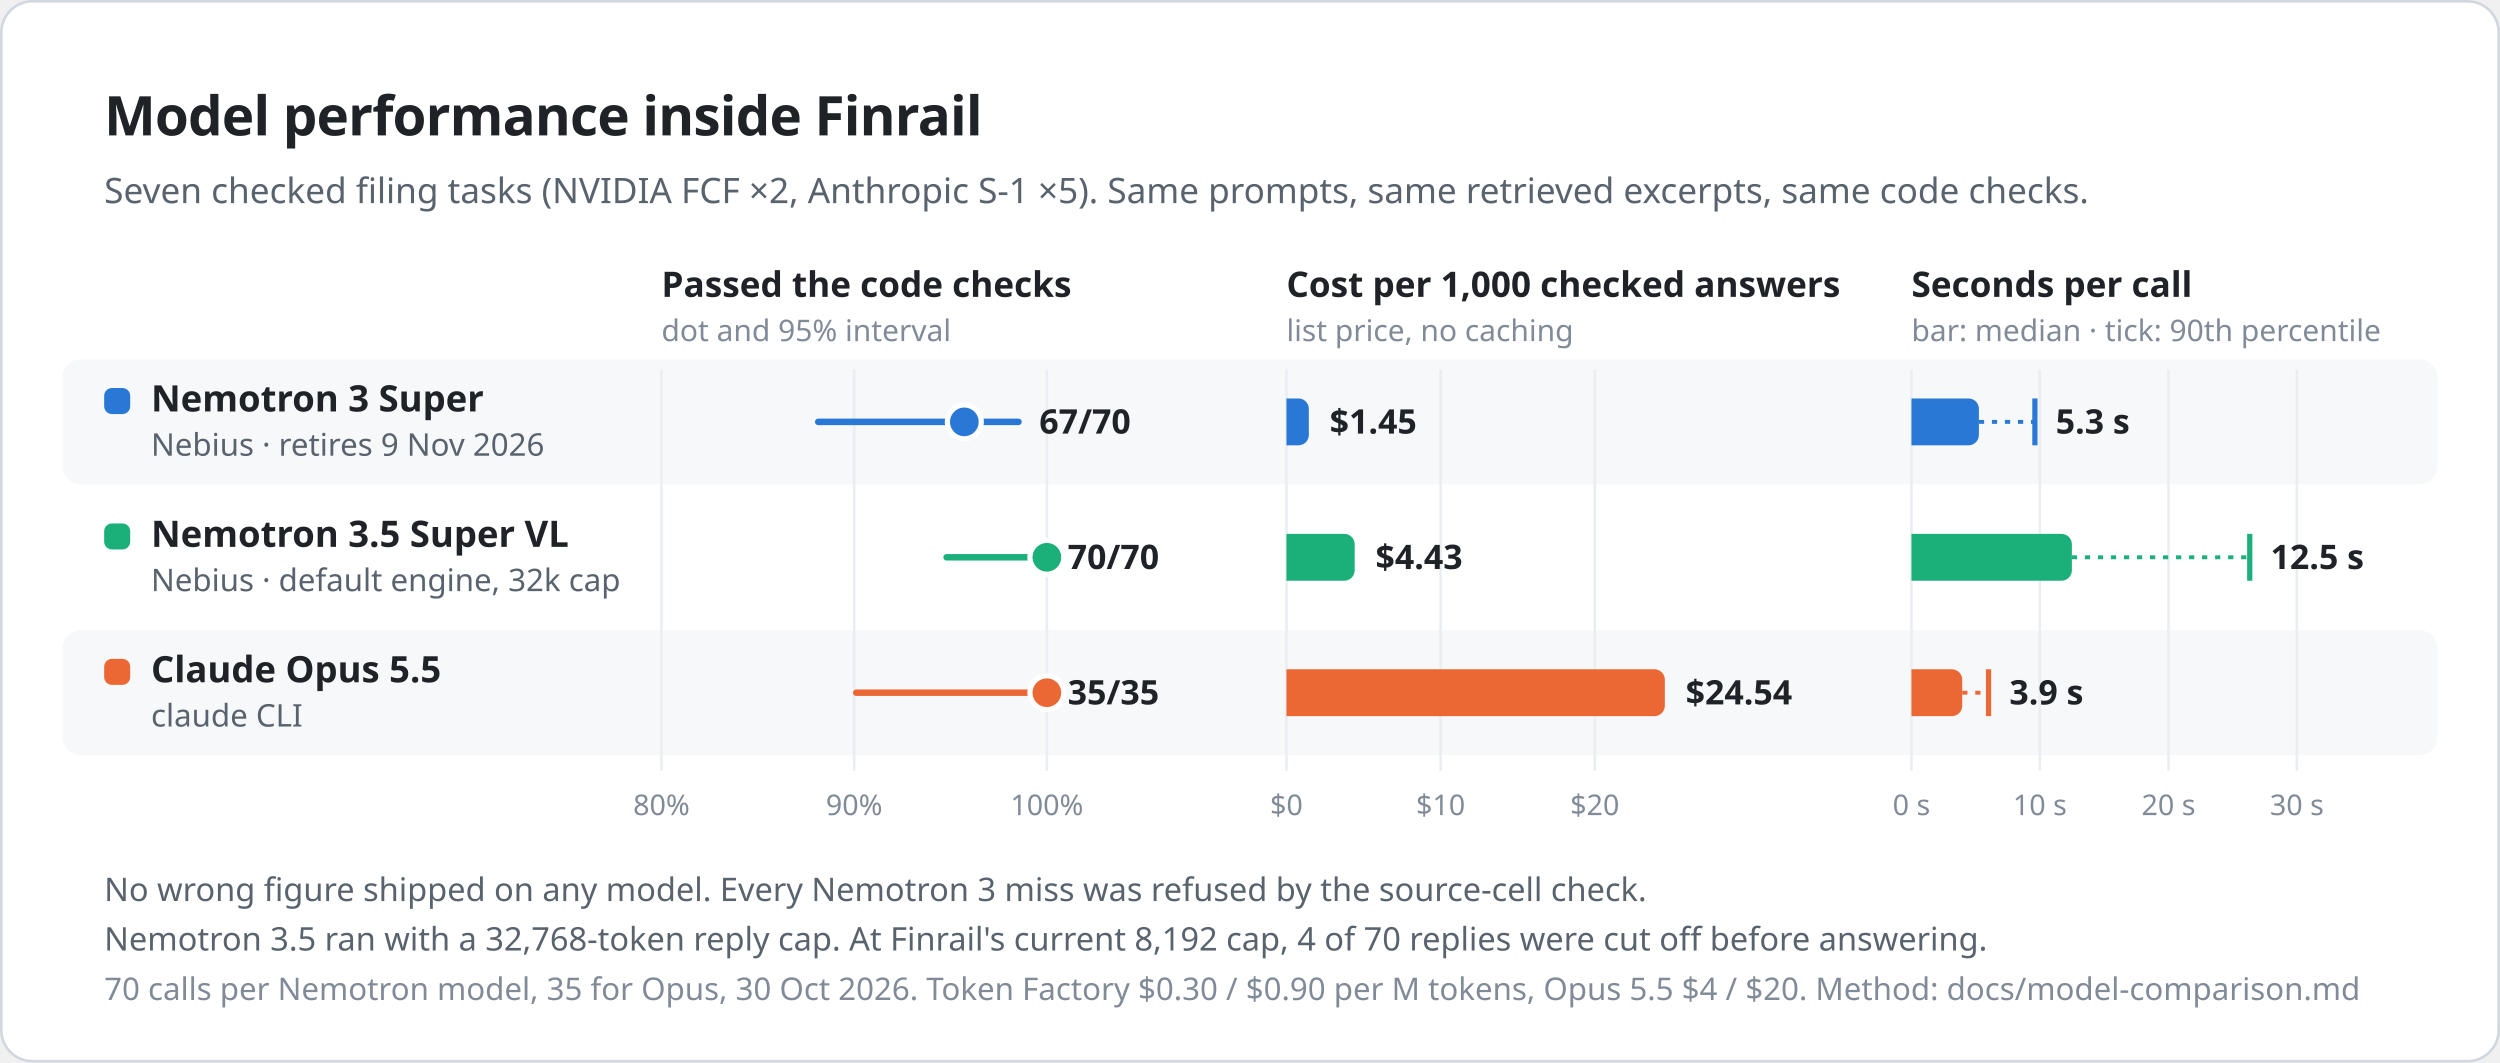
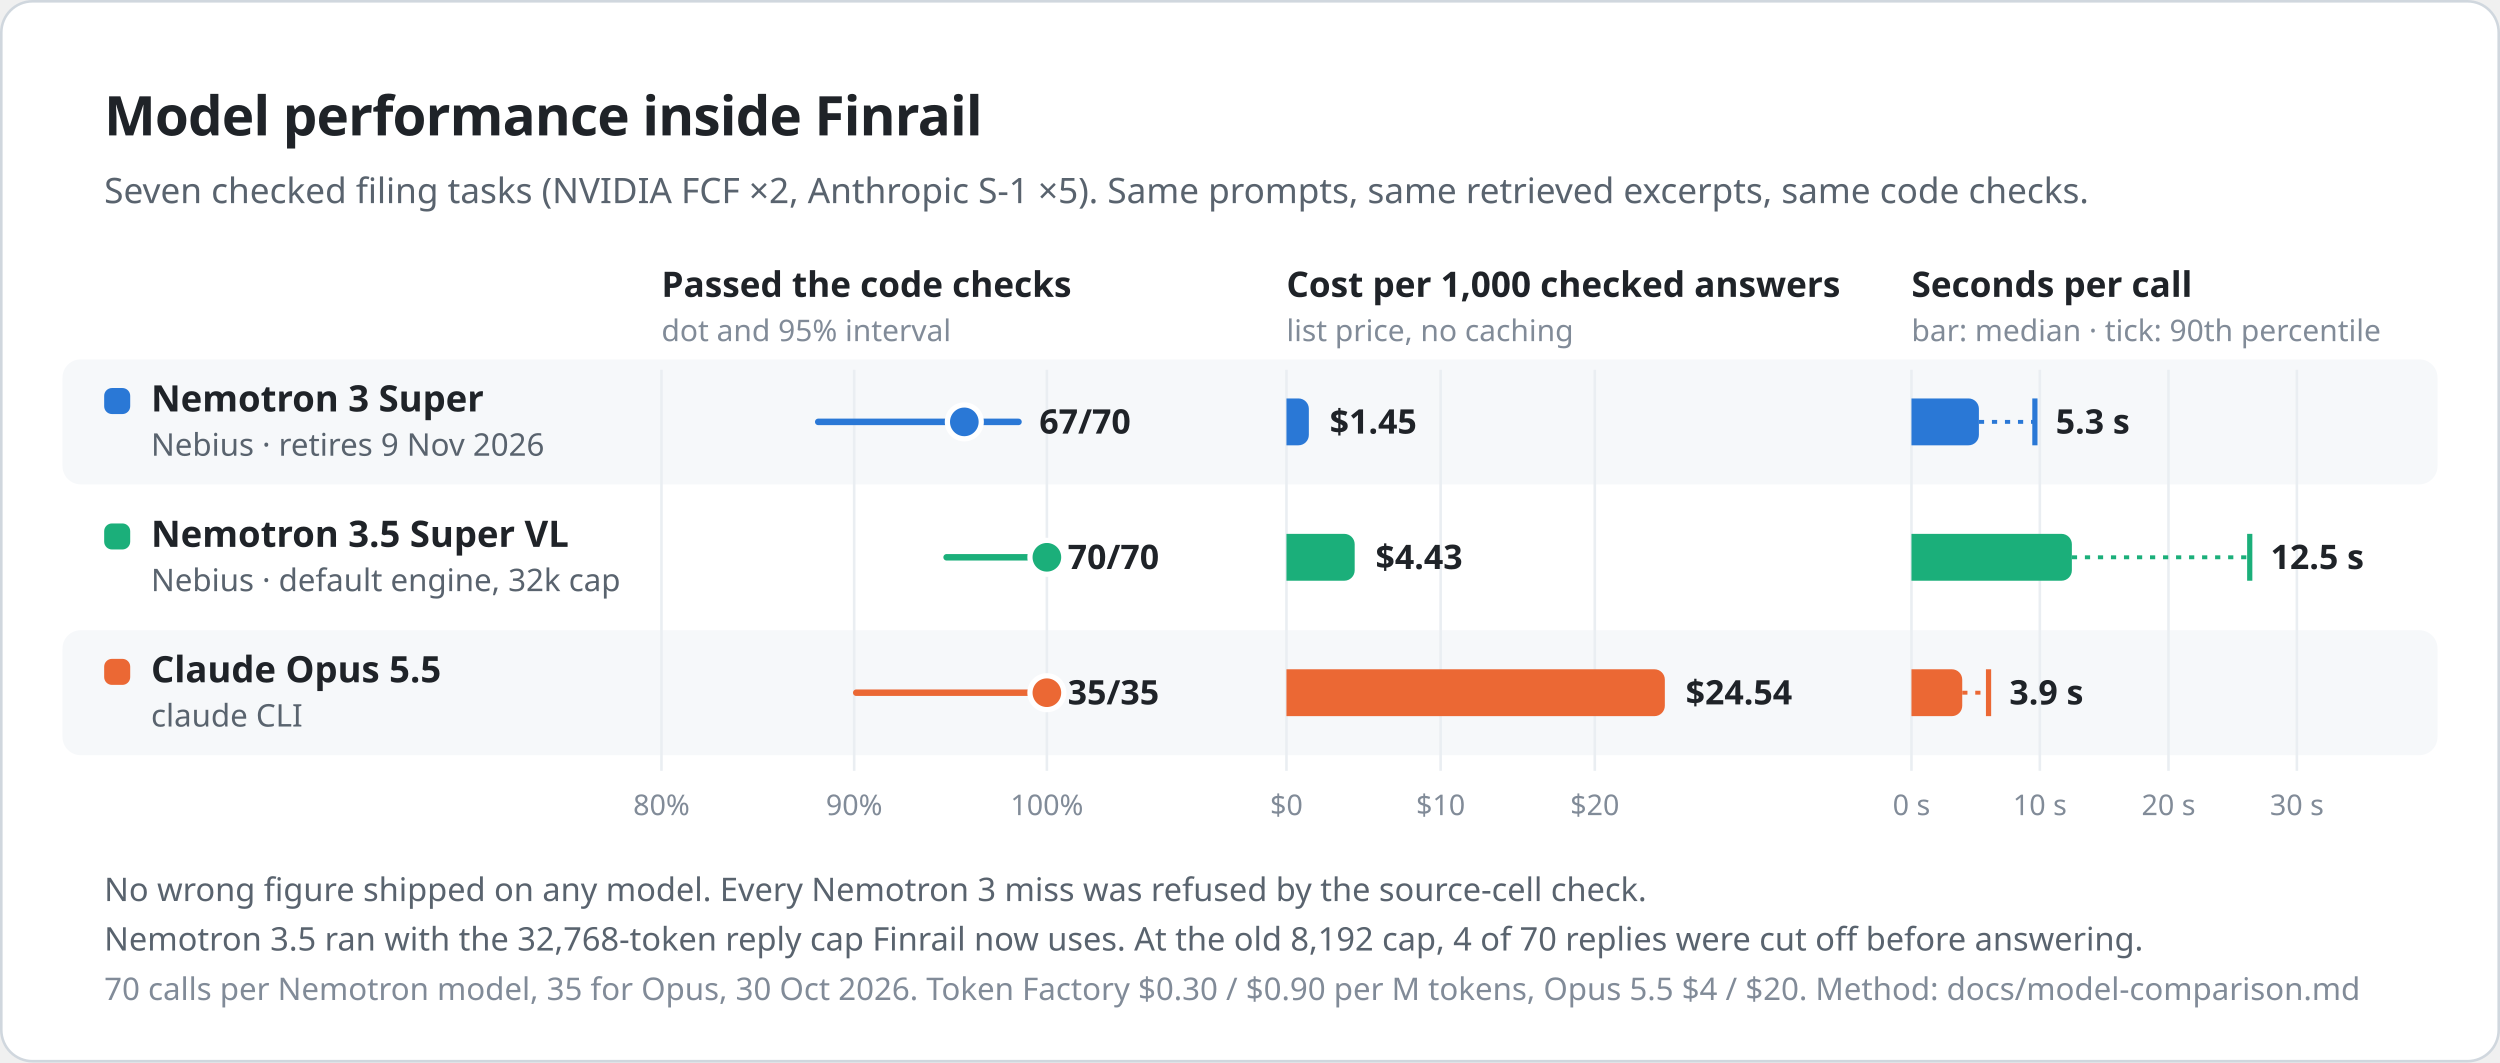
<svg xmlns="http://www.w3.org/2000/svg" width="960" height="408" viewBox="0 0 960 408" font-family="-apple-system, BlinkMacSystemFont, 'Segoe UI', 'Noto Sans', Helvetica, Arial, sans-serif" role="img" aria-labelledby="t d">
  <rect x="0.5" y="0.5" width="959" height="407" rx="12" fill="#ffffff" stroke="#d0d7de" />
  <text x="40" y="52" font-size="21" font-weight="650" fill="#1f2328" letter-spacing="-0.3">Model performance inside Finrail</text>
  <text x="40" y="78" font-size="13.5" fill="#59636e">Seven checked filing tasks (NVIDIA FCF ×2, Anthropic S-1 ×5). Same prompts, same retrieved excerpts, same code checks.</text>
  <rect x="24" y="138.0" width="912" height="48" rx="7" fill="#f6f8fa" />
  <rect x="40" y="149" width="10" height="10" rx="3" fill="#2a78d6" />
  <text x="58" y="158" font-size="14" font-weight="600" fill="#1f2328">Nemotron 3 Super</text>
  <text x="58" y="175" font-size="12" fill="#59636e">Nebius · retires 9 Nov 2026</text>
  <rect x="40" y="201" width="10" height="10" rx="3" fill="#1baf7a" />
  <text x="58" y="210" font-size="14" font-weight="600" fill="#1f2328">Nemotron 3.5 Super VL</text>
  <text x="58" y="227" font-size="12" fill="#59636e">Nebius · default engine, 32k cap</text>
  <rect x="24" y="242.0" width="912" height="48" rx="7" fill="#f6f8fa" />
  <rect x="40" y="253" width="10" height="10" rx="3" fill="#eb6834" />
  <text x="58" y="262" font-size="14" font-weight="600" fill="#1f2328">Claude Opus 5.5</text>
  <text x="58" y="279" font-size="12" fill="#59636e">claude CLI</text>
  <text x="254" y="114" font-size="13.5" font-weight="650" fill="#1f2328">Passed the code checks</text>
  <text x="254" y="131" font-size="11.5" fill="#818b98">dot and 95% interval</text>
  <line x1="254.0" x2="254.0" y1="142" y2="296" stroke="#eaeef2" />
  <text x="254.0" y="313" font-size="11" fill="#818b98" text-anchor="middle">80%</text>
  <line x1="328.0" x2="328.0" y1="142" y2="296" stroke="#eaeef2" />
  <text x="328.0" y="313" font-size="11" fill="#818b98" text-anchor="middle">90%</text>
  <line x1="402.0" x2="402.0" y1="142" y2="296" stroke="#eaeef2" />
  <text x="402.0" y="313" font-size="11" fill="#818b98" text-anchor="middle">100%</text>
  <line x1="314.2" x2="391.1" y1="162" y2="162" stroke="#2a78d6" stroke-width="2.5" stroke-linecap="round" />
  <circle cx="370.3" cy="162" r="6.5" fill="#2a78d6" stroke="#ffffff" stroke-width="2" />
  <text x="399.1" y="166.5" font-size="13" font-weight="650" fill="#1f2328">67/70</text>
  <line x1="363.5" x2="402.0" y1="214" y2="214" stroke="#1baf7a" stroke-width="2.5" stroke-linecap="round" />
  <circle cx="402.0" cy="214" r="6.5" fill="#1baf7a" stroke="#ffffff" stroke-width="2" />
  <text x="410.0" y="218.5" font-size="13" font-weight="650" fill="#1f2328">70/70</text>
  <line x1="328.8" x2="402.0" y1="266" y2="266" stroke="#eb6834" stroke-width="2.5" stroke-linecap="round" />
  <circle cx="402.0" cy="266" r="6.5" fill="#eb6834" stroke="#ffffff" stroke-width="2" />
  <text x="410.0" y="270.5" font-size="13" font-weight="650" fill="#1f2328">35/35</text>
  <text x="494" y="114" font-size="13.5" font-weight="650" fill="#1f2328">Cost per 1,000 checked answers</text>
  <text x="494" y="131" font-size="11.5" fill="#818b98">list price, no caching</text>
  <line x1="494.0" x2="494.0" y1="142" y2="296" stroke="#eaeef2" />
  <text x="494.0" y="313" font-size="11" fill="#818b98" text-anchor="middle">$0</text>
  <line x1="553.2" x2="553.2" y1="142" y2="296" stroke="#eaeef2" />
  <text x="553.2" y="313" font-size="11" fill="#818b98" text-anchor="middle">$10</text>
  <line x1="612.4" x2="612.4" y1="142" y2="296" stroke="#eaeef2" />
  <text x="612.4" y="313" font-size="11" fill="#818b98" text-anchor="middle">$20</text>
  <path d="M494,153 h4.6 a4,4 0 0 1 4,4 v10 a4,4 0 0 1 -4,4 h-4.6 z" fill="#2a78d6" />
  <text x="510.6" y="166.5" font-size="13" font-weight="650" fill="#1f2328">$1.45</text>
  <path d="M494,205 h22.2 a4,4 0 0 1 4,4 v10 a4,4 0 0 1 -4,4 h-22.2 z" fill="#1baf7a" />
  <text x="528.2" y="218.5" font-size="13" font-weight="650" fill="#1f2328">$4.43</text>
  <path d="M494,257 h141.3 a4,4 0 0 1 4,4 v10 a4,4 0 0 1 -4,4 h-141.3 z" fill="#eb6834" />
  <text x="647.3" y="270.5" font-size="13" font-weight="650" fill="#1f2328">$24.54</text>
  <text x="734" y="114" font-size="13.5" font-weight="650" fill="#1f2328">Seconds per call</text>
  <text x="734" y="131" font-size="11.5" fill="#818b98">bar: median · tick: 90th percentile</text>
  <line x1="734.0" x2="734.0" y1="142" y2="296" stroke="#eaeef2" />
  <text x="734.0" y="313" font-size="11" fill="#818b98" text-anchor="middle">0 s</text>
  <line x1="783.3" x2="783.3" y1="142" y2="296" stroke="#eaeef2" />
  <text x="783.3" y="313" font-size="11" fill="#818b98" text-anchor="middle">10 s</text>
  <line x1="832.7" x2="832.7" y1="142" y2="296" stroke="#eaeef2" />
  <text x="832.7" y="313" font-size="11" fill="#818b98" text-anchor="middle">20 s</text>
  <line x1="882.0" x2="882.0" y1="142" y2="296" stroke="#eaeef2" />
  <text x="882.0" y="313" font-size="11" fill="#818b98" text-anchor="middle">30 s</text>
  <path d="M734,153 h21.9 a4,4 0 0 1 4,4 v10 a4,4 0 0 1 -4,4 h-21.9 z" fill="#2a78d6" />
  <line x1="781.4" x2="781.4" y1="153" y2="171" stroke="#2a78d6" stroke-width="2" />
  <line x1="759.9" x2="781.4" y1="162" y2="162" stroke="#2a78d6" stroke-width="1.5" stroke-dasharray="2 3" />
  <text x="789.4" y="166.5" font-size="13" font-weight="650" fill="#1f2328">5.3 s</text>
  <path d="M734,205 h57.6 a4,4 0 0 1 4,4 v10 a4,4 0 0 1 -4,4 h-57.6 z" fill="#1baf7a" />
  <line x1="863.9" x2="863.9" y1="205" y2="223" stroke="#1baf7a" stroke-width="2" />
  <line x1="795.6" x2="863.9" y1="214" y2="214" stroke="#1baf7a" stroke-width="1.5" stroke-dasharray="2 3" />
  <text x="871.9" y="218.5" font-size="13" font-weight="650" fill="#1f2328">12.5 s</text>
  <path d="M734,257 h15.5 a4,4 0 0 1 4,4 v10 a4,4 0 0 1 -4,4 h-15.5 z" fill="#eb6834" />
  <line x1="763.6" x2="763.6" y1="257" y2="275" stroke="#eb6834" stroke-width="2" />
  <line x1="753.5" x2="763.6" y1="266" y2="266" stroke="#eb6834" stroke-width="1.5" stroke-dasharray="2 3" />
  <text x="771.6" y="270.5" font-size="13" font-weight="650" fill="#1f2328">3.9 s</text>
  <text x="40" y="346" font-size="12.5" fill="#59636e">No wrong figure shipped on any model. Every Nemotron 3 miss was refused by the source-cell check.</text>
-   <text x="40" y="365" font-size="12.5" fill="#59636e">Nemotron 3.5 ran with a 32,768-token reply cap. At Finrail's current 8,192 cap, 4 of 70 replies were cut off before answering.</text>
+   <text x="40" y="365" font-size="12.5" fill="#59636e">Nemotron 3.5 ran with the 32,768-token reply cap Finrail now uses. At the old 8,192 cap, 4 of 70 replies were cut off before answering.</text>
  <text x="40" y="384" font-size="12" fill="#818b98">70 calls per Nemotron model, 35 for Opus, 30 Oct 2026. Token Factory $0.30 / $0.90 per M tokens, Opus 5.5 $4 / $20. Method: docs/model-comparison.md</text>
</svg>
